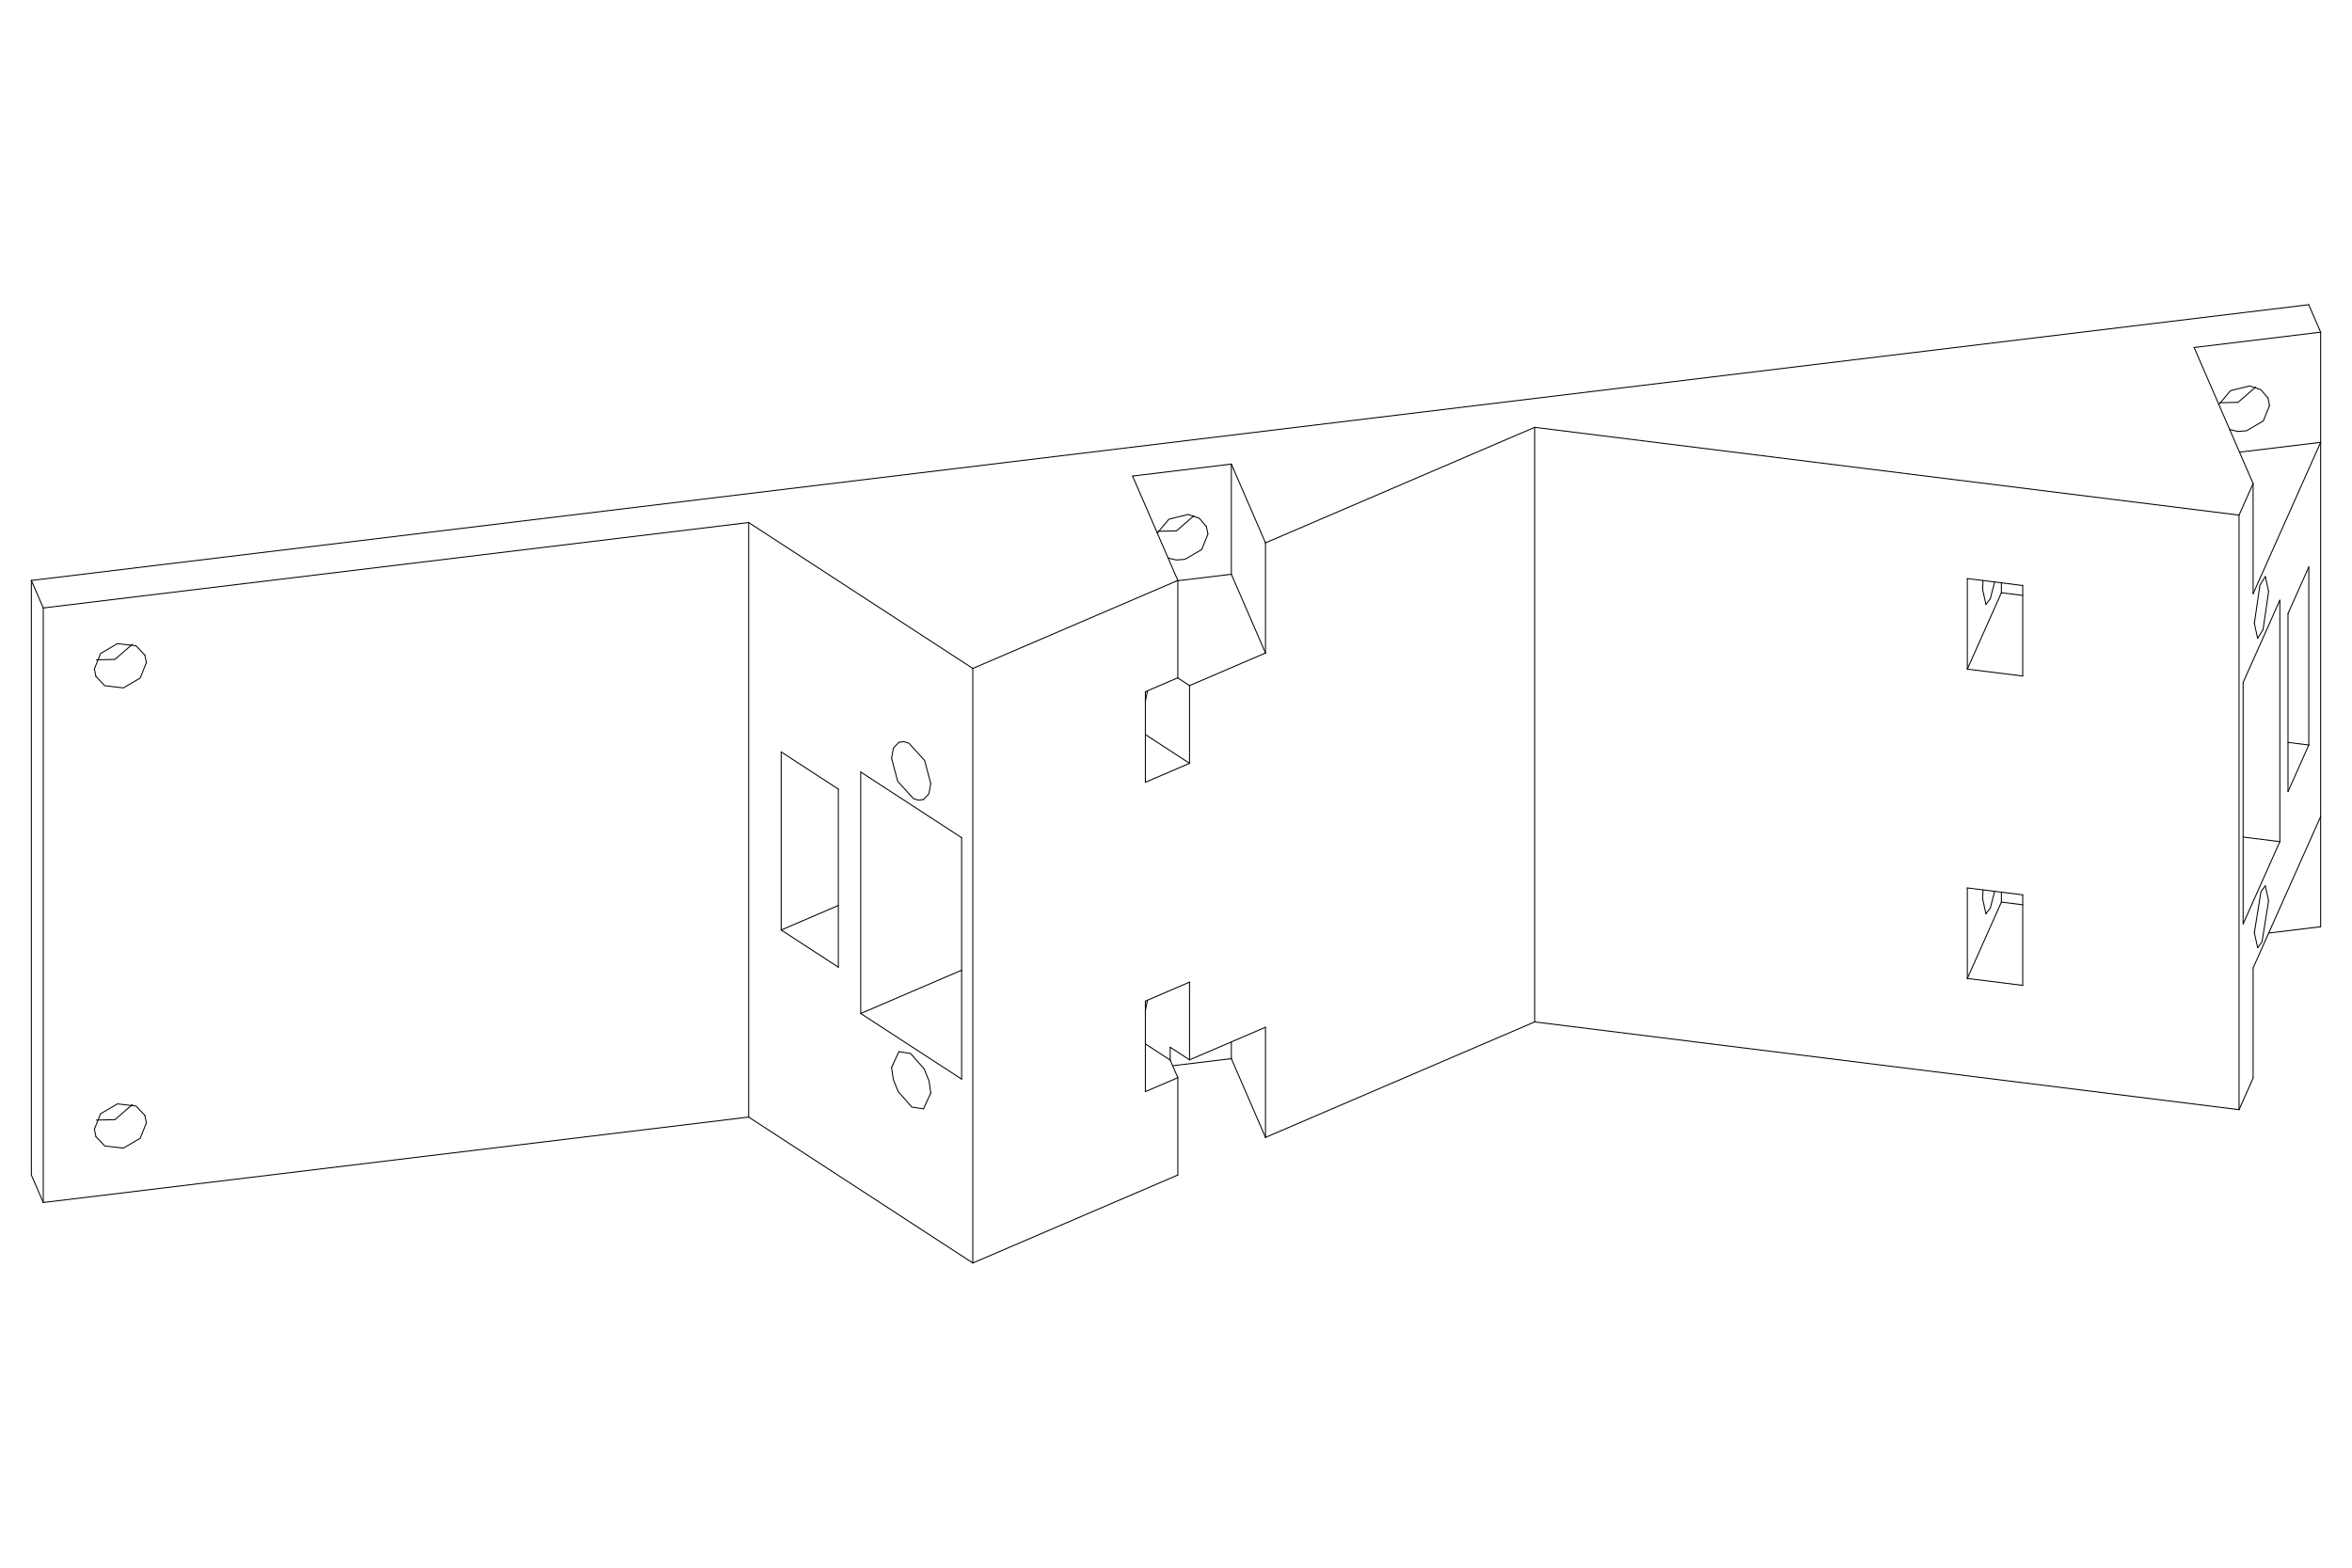
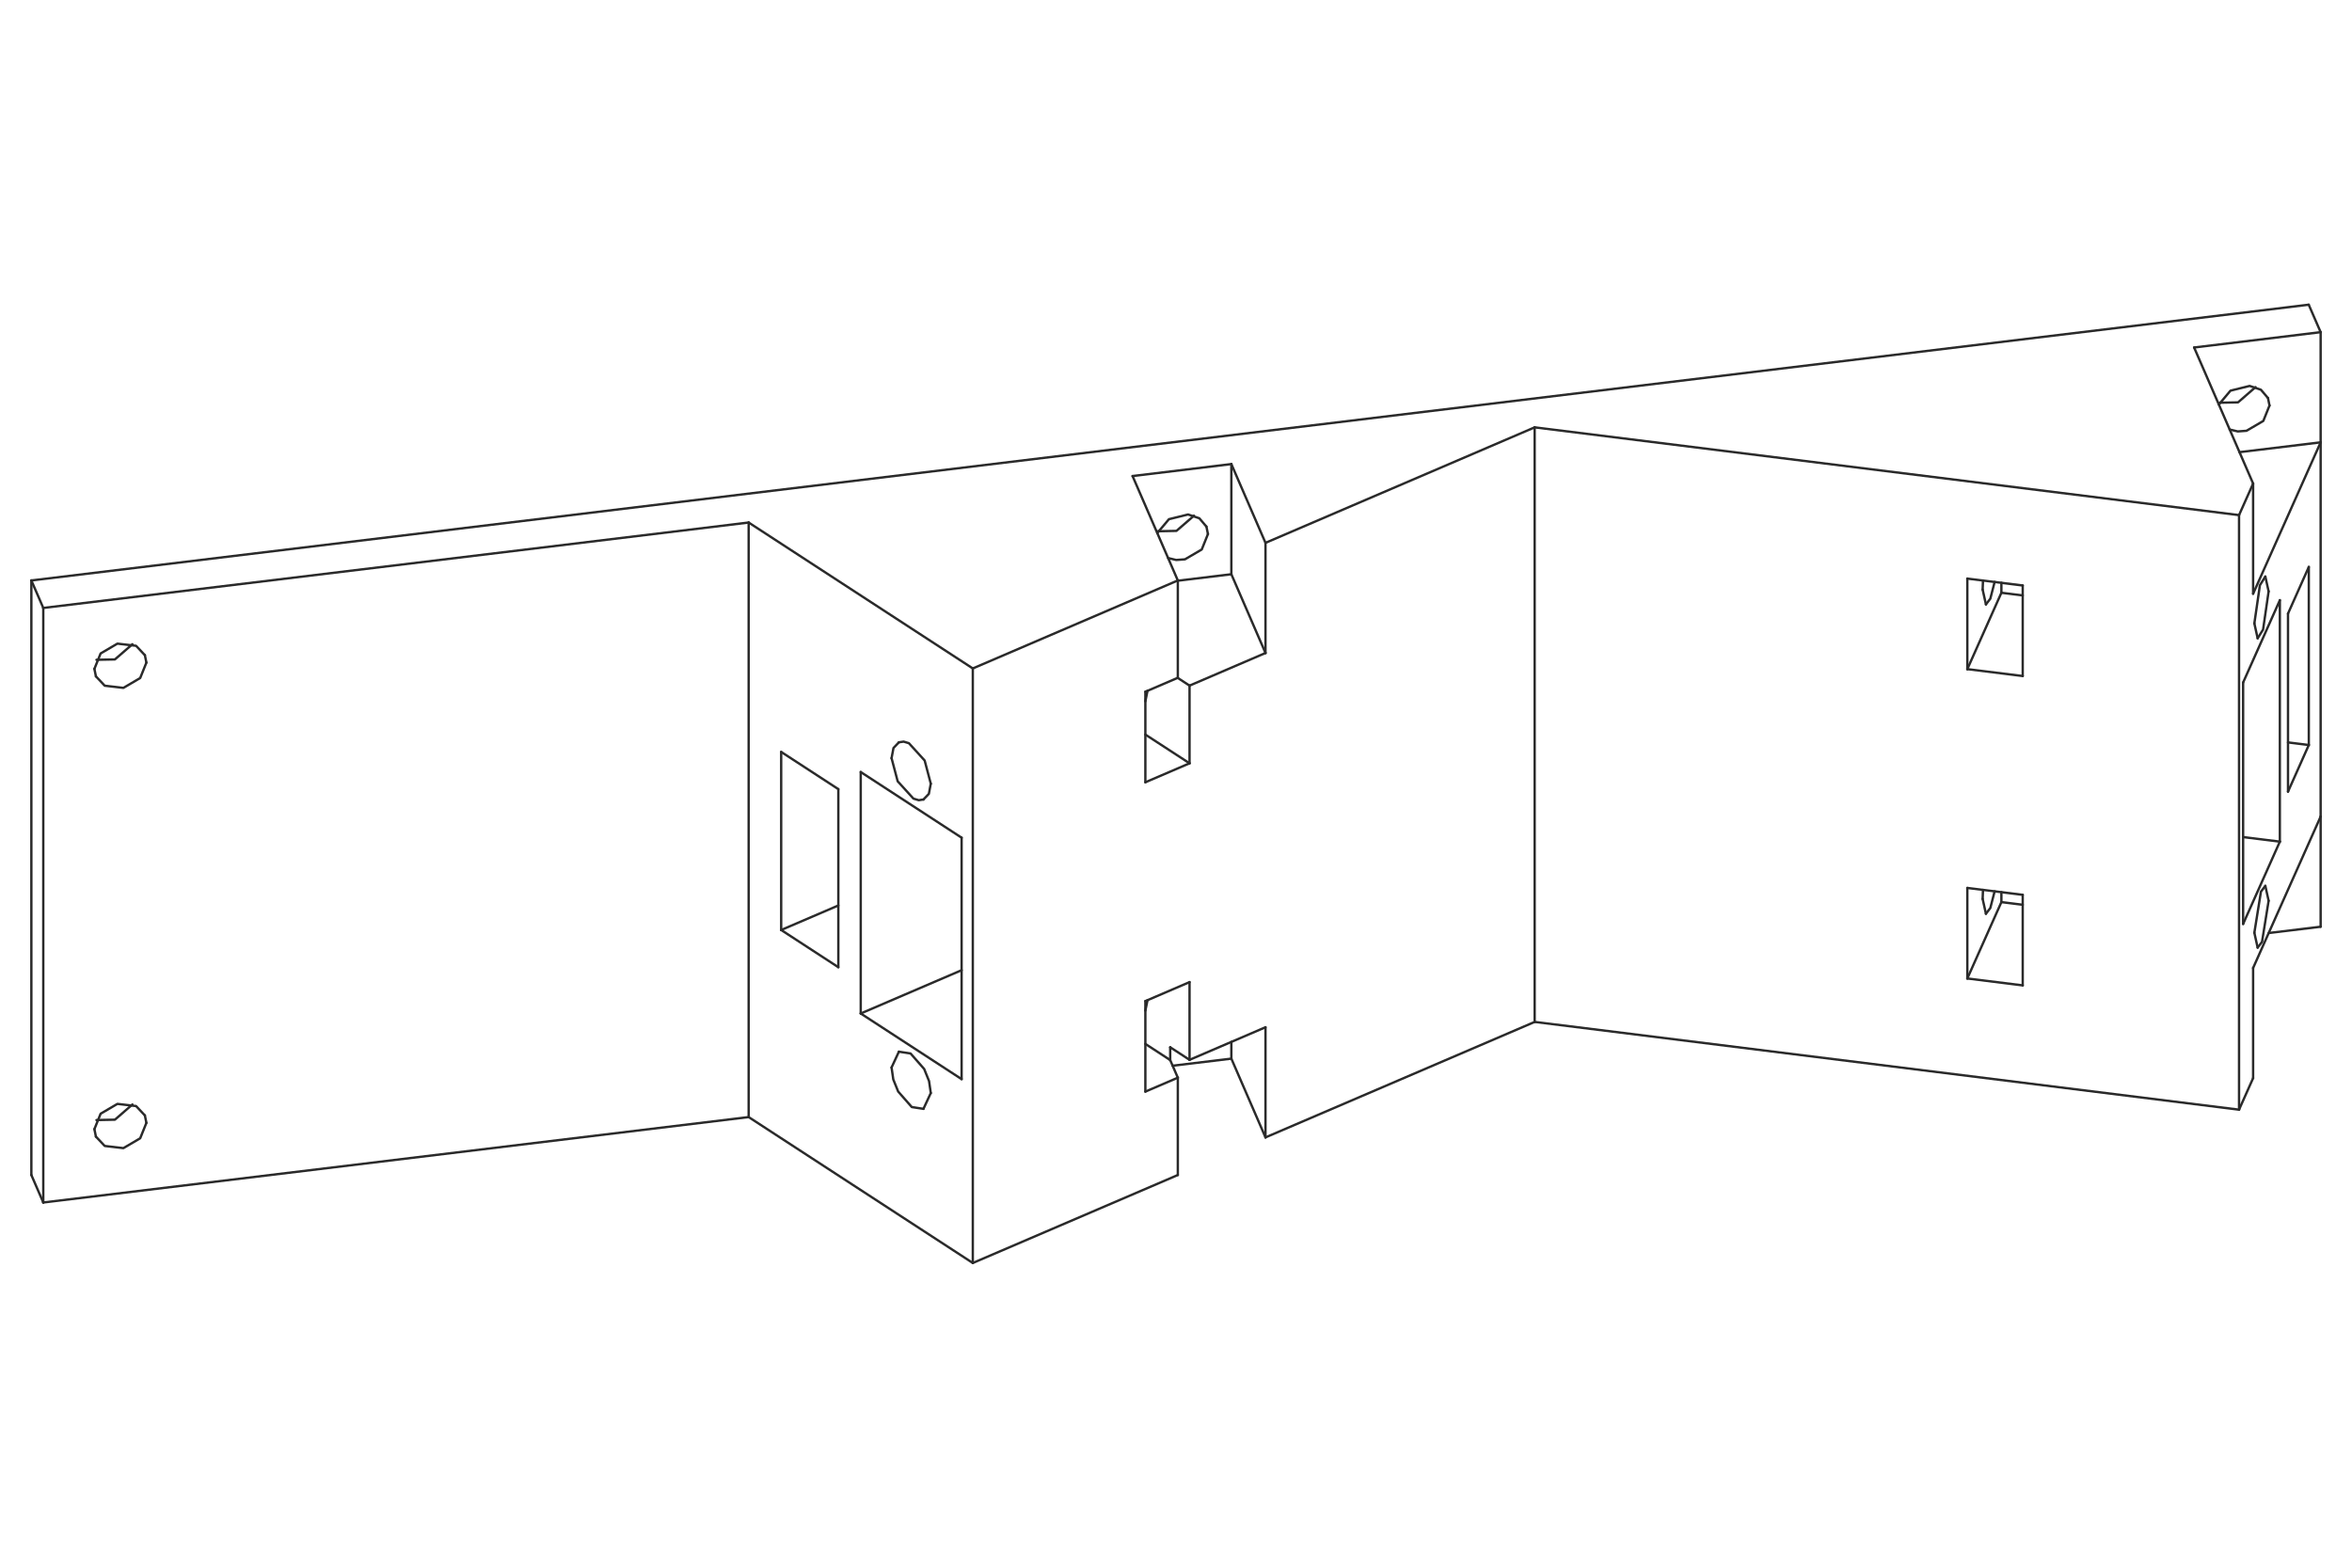
<svg xmlns="http://www.w3.org/2000/svg" width="1200" height="800" viewBox="0 0 1200 800" style="background: #ffffff;">
-   <path d="M 48.16,341.34 L 51.33,333.47 L 59.90,328.45 L 69.42,329.55 L 73.91,334.33" fill="none" stroke="#000000" stroke-width="0.5" stroke-linecap="round" stroke-linejoin="round" />
-   <path d="M 73.91,334.33 L 74.69,338.13" fill="none" stroke="#000000" stroke-width="0.5" stroke-linecap="round" stroke-linejoin="round" />
-   <path d="M 48.16,576.22 L 51.33,568.34 L 59.90,563.32 L 69.42,564.42 L 73.91,569.20" fill="none" stroke="#000000" stroke-width="0.5" stroke-linecap="round" stroke-linejoin="round" />
-   <path d="M 73.91,569.20 L 74.69,573.00" fill="none" stroke="#000000" stroke-width="0.5" stroke-linecap="round" stroke-linejoin="round" />
-   <path d="M 590.45,272.03 L 596.39,264.95 L 606.17,262.54 L 611.91,264.48 L 615.52,268.73" fill="none" stroke="#000000" stroke-width="0.5" stroke-linecap="round" stroke-linejoin="round" />
-   <path d="M 615.52,268.73 L 616.30,272.53" fill="none" stroke="#000000" stroke-width="0.5" stroke-linecap="round" stroke-linejoin="round" />
-   <path d="M 1132.06,206.43 L 1138.00,199.36 L 1147.78,196.94 L 1153.52,198.88 L 1157.14,203.13" fill="none" stroke="#000000" stroke-width="0.5" stroke-linecap="round" stroke-linejoin="round" />
-   <path d="M 1157.14,203.13 L 1157.91,206.94" fill="none" stroke="#000000" stroke-width="0.5" stroke-linecap="round" stroke-linejoin="round" />
-   <path d="M 1011.73,296.25 L 1011.55,300.86" fill="none" stroke="#000000" stroke-width="0.5" stroke-linecap="round" stroke-linejoin="round" />
-   <path d="M 1011.73,454.12 L 1011.55,458.72" fill="none" stroke="#000000" stroke-width="0.5" stroke-linecap="round" stroke-linejoin="round" />
-   <path d="M 1150.18,318.13 L 1153.01,298.65 L 1155.78,294.21" fill="none" stroke="#000000" stroke-width="0.5" stroke-linecap="round" stroke-linejoin="round" />
-   <path d="M 1155.78,294.21 L 1157.46,301.79" fill="none" stroke="#000000" stroke-width="0.5" stroke-linecap="round" stroke-linejoin="round" />
-   <path d="M 1157.46,459.66 L 1155.78,452.07" fill="none" stroke="#000000" stroke-width="0.5" stroke-linecap="round" stroke-linejoin="round" />
-   <path d="M 1155.78,452.07 L 1153.55,455.00 L 1150.18,475.99" fill="none" stroke="#000000" stroke-width="0.5" stroke-linecap="round" stroke-linejoin="round" />
-   <path d="M 585.46,352.52 L 584.37,357.88" fill="none" stroke="#000000" stroke-width="0.5" stroke-linecap="round" stroke-linejoin="round" />
-   <path d="M 585.46,510.39 L 584.37,515.74" fill="none" stroke="#000000" stroke-width="0.5" stroke-linecap="round" stroke-linejoin="round" />
-   <path d="M 454.88,386.89 L 458.00,398.70 L 466.04,407.54 L 468.75,408.35 L 471.15,407.99" fill="none" stroke="#000000" stroke-width="0.5" stroke-linecap="round" stroke-linejoin="round" />
-   <path d="M 471.15,407.99 L 473.91,405.10 L 474.89,399.92" fill="none" stroke="#000000" stroke-width="0.5" stroke-linecap="round" stroke-linejoin="round" />
-   <path d="M 474.89,557.78 L 471.15,565.85" fill="none" stroke="#000000" stroke-width="0.5" stroke-linecap="round" stroke-linejoin="round" />
-   <path d="M 471.15,565.85 L 465.20,564.94 L 458.25,557.02 L 455.76,550.85 L 454.88,544.75" fill="none" stroke="#000000" stroke-width="0.5" stroke-linecap="round" stroke-linejoin="round" />
-   <path d="M 1132.44,205.51 L 1141.86,205.32 L 1150.78,197.56" fill="none" stroke="#000000" stroke-width="0.5" stroke-linecap="round" stroke-linejoin="round" />
-   <path d="M 49.22,571.57 L 58.63,571.38 L 67.56,563.62" fill="none" stroke="#000000" stroke-width="0.5" stroke-linecap="round" stroke-linejoin="round" />
-   <path d="M 590.83,271.10 L 600.24,270.91 L 609.17,263.16" fill="none" stroke="#000000" stroke-width="0.5" stroke-linecap="round" stroke-linejoin="round" />
-   <path d="M 49.22,336.70 L 58.63,336.51 L 67.56,328.75" fill="none" stroke="#000000" stroke-width="0.5" stroke-linecap="round" stroke-linejoin="round" />
-   <path d="M 16.00,296.21 L 16.00,599.62" fill="none" stroke="#000000" stroke-width="0.5" stroke-linecap="round" stroke-linejoin="round" />
-   <path d="M 16.00,296.21 L 1177.92,155.49" fill="none" stroke="#000000" stroke-width="0.5" stroke-linecap="round" stroke-linejoin="round" />
-   <path d="M 1177.92,155.49 L 1184.00,169.51" fill="none" stroke="#000000" stroke-width="0.5" stroke-linecap="round" stroke-linejoin="round" />
-   <path d="M 1184.00,169.51 L 1184.00,225.73" fill="none" stroke="#000000" stroke-width="0.5" stroke-linecap="round" stroke-linejoin="round" />
-   <path d="M 1184.00,225.73 L 1184.00,416.70" fill="none" stroke="#000000" stroke-width="0.5" stroke-linecap="round" stroke-linejoin="round" />
-   <path d="M 1184.00,472.92 L 1184.00,416.70" fill="none" stroke="#000000" stroke-width="0.5" stroke-linecap="round" stroke-linejoin="round" />
-   <path d="M 1144.45,471.50 L 1144.45,348.29" fill="none" stroke="#000000" stroke-width="0.5" stroke-linecap="round" stroke-linejoin="round" />
-   <path d="M 1163.19,429.49 L 1144.45,427.16" fill="none" stroke="#000000" stroke-width="0.5" stroke-linecap="round" stroke-linejoin="round" />
-   <path d="M 1163.19,429.49 L 1163.19,306.28" fill="none" stroke="#000000" stroke-width="0.5" stroke-linecap="round" stroke-linejoin="round" />
-   <path d="M 439.15,517.19 L 439.15,393.97" fill="none" stroke="#000000" stroke-width="0.5" stroke-linecap="round" stroke-linejoin="round" />
-   <path d="M 439.15,517.19 L 490.62,495.10" fill="none" stroke="#000000" stroke-width="0.5" stroke-linecap="round" stroke-linejoin="round" />
-   <path d="M 490.62,550.69 L 490.62,427.48" fill="none" stroke="#000000" stroke-width="0.5" stroke-linecap="round" stroke-linejoin="round" />
-   <path d="M 1167.35,403.99 L 1177.96,380.18" fill="none" stroke="#000000" stroke-width="0.5" stroke-linecap="round" stroke-linejoin="round" />
-   <path d="M 1177.96,380.18 L 1167.35,378.86" fill="none" stroke="#000000" stroke-width="0.5" stroke-linecap="round" stroke-linejoin="round" />
-   <path d="M 1167.35,313.12 L 1177.96,289.32" fill="none" stroke="#000000" stroke-width="0.5" stroke-linecap="round" stroke-linejoin="round" />
-   <path d="M 398.56,474.58 L 427.72,462.07" fill="none" stroke="#000000" stroke-width="0.5" stroke-linecap="round" stroke-linejoin="round" />
-   <path d="M 398.56,474.58 L 427.72,493.57" fill="none" stroke="#000000" stroke-width="0.5" stroke-linecap="round" stroke-linejoin="round" />
-   <path d="M 398.56,383.71 L 427.72,402.70" fill="none" stroke="#000000" stroke-width="0.5" stroke-linecap="round" stroke-linejoin="round" />
-   <path d="M 600.93,549.95 L 597.04,540.96" fill="none" stroke="#000000" stroke-width="0.5" stroke-linecap="round" stroke-linejoin="round" />
-   <path d="M 584.37,532.71 L 597.04,540.96" fill="none" stroke="#000000" stroke-width="0.5" stroke-linecap="round" stroke-linejoin="round" />
-   <path d="M 584.37,557.06 L 600.93,549.95" fill="none" stroke="#000000" stroke-width="0.5" stroke-linecap="round" stroke-linejoin="round" />
-   <path d="M 1144.45,348.29 L 1163.19,306.28" fill="none" stroke="#000000" stroke-width="0.5" stroke-linecap="round" stroke-linejoin="round" />
-   <path d="M 1144.45,471.50 L 1163.19,429.49" fill="none" stroke="#000000" stroke-width="0.5" stroke-linecap="round" stroke-linejoin="round" />
-   <path d="M 1167.35,403.99 L 1167.35,313.12" fill="none" stroke="#000000" stroke-width="0.5" stroke-linecap="round" stroke-linejoin="round" />
-   <path d="M 1177.96,380.18 L 1177.96,289.32" fill="none" stroke="#000000" stroke-width="0.5" stroke-linecap="round" stroke-linejoin="round" />
-   <path d="M 1150.18,475.99 L 1151.86,483.58" fill="none" stroke="#000000" stroke-width="0.5" stroke-linecap="round" stroke-linejoin="round" />
-   <path d="M 1151.86,483.58 L 1154.09,480.65 L 1157.46,459.66" fill="none" stroke="#000000" stroke-width="0.5" stroke-linecap="round" stroke-linejoin="round" />
-   <path d="M 1157.46,301.79 L 1154.63,321.28 L 1151.86,325.72" fill="none" stroke="#000000" stroke-width="0.5" stroke-linecap="round" stroke-linejoin="round" />
-   <path d="M 1151.86,325.72 L 1150.18,318.13" fill="none" stroke="#000000" stroke-width="0.5" stroke-linecap="round" stroke-linejoin="round" />
-   <path d="M 1149.55,550.18 L 1149.55,493.96" fill="none" stroke="#000000" stroke-width="0.5" stroke-linecap="round" stroke-linejoin="round" />
-   <path d="M 1184.00,416.70 L 1149.55,493.96" fill="none" stroke="#000000" stroke-width="0.5" stroke-linecap="round" stroke-linejoin="round" />
-   <path d="M 1184.00,225.73 L 1149.55,302.99" fill="none" stroke="#000000" stroke-width="0.5" stroke-linecap="round" stroke-linejoin="round" />
-   <path d="M 1149.55,246.77 L 1149.55,302.99" fill="none" stroke="#000000" stroke-width="0.5" stroke-linecap="round" stroke-linejoin="round" />
-   <path d="M 1142.37,262.86 L 1149.55,246.77" fill="none" stroke="#000000" stroke-width="0.5" stroke-linecap="round" stroke-linejoin="round" />
-   <path d="M 1142.37,262.86 L 1142.37,566.27" fill="none" stroke="#000000" stroke-width="0.5" stroke-linecap="round" stroke-linejoin="round" />
-   <path d="M 1142.37,566.27 L 1149.55,550.18" fill="none" stroke="#000000" stroke-width="0.5" stroke-linecap="round" stroke-linejoin="round" />
-   <path d="M 1184.00,472.92 L 1157.50,476.13" fill="none" stroke="#000000" stroke-width="0.5" stroke-linecap="round" stroke-linejoin="round" />
-   <path d="M 782.99,521.49 L 1142.37,566.27" fill="none" stroke="#000000" stroke-width="0.5" stroke-linecap="round" stroke-linejoin="round" />
-   <path d="M 645.66,580.42 L 782.99,521.49" fill="none" stroke="#000000" stroke-width="0.5" stroke-linecap="round" stroke-linejoin="round" />
-   <path d="M 645.66,580.42 L 628.24,540.23" fill="none" stroke="#000000" stroke-width="0.5" stroke-linecap="round" stroke-linejoin="round" />
-   <path d="M 628.24,540.23 L 598.29,543.85" fill="none" stroke="#000000" stroke-width="0.5" stroke-linecap="round" stroke-linejoin="round" />
-   <path d="M 496.33,644.51 L 600.93,599.62" fill="none" stroke="#000000" stroke-width="0.5" stroke-linecap="round" stroke-linejoin="round" />
-   <path d="M 381.97,570.05 L 496.33,644.51" fill="none" stroke="#000000" stroke-width="0.5" stroke-linecap="round" stroke-linejoin="round" />
-   <path d="M 22.08,613.64 L 381.97,570.05" fill="none" stroke="#000000" stroke-width="0.5" stroke-linecap="round" stroke-linejoin="round" />
-   <path d="M 16.00,599.62 L 22.08,613.64" fill="none" stroke="#000000" stroke-width="0.5" stroke-linecap="round" stroke-linejoin="round" />
-   <path d="M 454.88,544.75 L 458.62,536.68" fill="none" stroke="#000000" stroke-width="0.5" stroke-linecap="round" stroke-linejoin="round" />
-   <path d="M 458.62,536.68 L 464.57,537.59 L 471.52,545.51 L 474.01,551.68 L 474.89,557.78" fill="none" stroke="#000000" stroke-width="0.5" stroke-linecap="round" stroke-linejoin="round" />
-   <path d="M 474.89,399.92 L 471.77,388.10 L 463.73,379.26 L 461.02,378.45 L 458.62,378.81" fill="none" stroke="#000000" stroke-width="0.5" stroke-linecap="round" stroke-linejoin="round" />
-   <path d="M 458.62,378.81 L 455.86,381.70 L 454.88,386.89" fill="none" stroke="#000000" stroke-width="0.5" stroke-linecap="round" stroke-linejoin="round" />
-   <path d="M 606.91,540.84 L 606.91,501.18" fill="none" stroke="#000000" stroke-width="0.5" stroke-linecap="round" stroke-linejoin="round" />
-   <path d="M 597.04,540.96 L 597.04,534.42" fill="none" stroke="#000000" stroke-width="0.5" stroke-linecap="round" stroke-linejoin="round" />
-   <path d="M 606.91,540.84 L 597.04,534.42" fill="none" stroke="#000000" stroke-width="0.5" stroke-linecap="round" stroke-linejoin="round" />
-   <path d="M 584.37,510.86 L 606.91,501.18" fill="none" stroke="#000000" stroke-width="0.5" stroke-linecap="round" stroke-linejoin="round" />
-   <path d="M 584.37,557.06 L 584.37,510.86" fill="none" stroke="#000000" stroke-width="0.5" stroke-linecap="round" stroke-linejoin="round" />
-   <path d="M 584.37,399.20 L 584.37,352.99" fill="none" stroke="#000000" stroke-width="0.5" stroke-linecap="round" stroke-linejoin="round" />
-   <path d="M 584.37,399.20 L 606.91,389.52" fill="none" stroke="#000000" stroke-width="0.5" stroke-linecap="round" stroke-linejoin="round" />
-   <path d="M 584.37,374.85 L 606.91,389.52" fill="none" stroke="#000000" stroke-width="0.5" stroke-linecap="round" stroke-linejoin="round" />
-   <path d="M 606.91,389.52 L 606.91,349.87" fill="none" stroke="#000000" stroke-width="0.5" stroke-linecap="round" stroke-linejoin="round" />
-   <path d="M 606.91,349.87 L 600.85,345.92" fill="none" stroke="#000000" stroke-width="0.5" stroke-linecap="round" stroke-linejoin="round" />
-   <path d="M 584.37,352.99 L 600.93,345.88" fill="none" stroke="#000000" stroke-width="0.5" stroke-linecap="round" stroke-linejoin="round" />
-   <path d="M 782.99,218.08 L 782.99,521.49" fill="none" stroke="#000000" stroke-width="0.5" stroke-linecap="round" stroke-linejoin="round" />
-   <path d="M 782.99,218.08 L 1142.37,262.86" fill="none" stroke="#000000" stroke-width="0.5" stroke-linecap="round" stroke-linejoin="round" />
-   <path d="M 1003.74,499.32 L 1003.74,453.12" fill="none" stroke="#000000" stroke-width="0.5" stroke-linecap="round" stroke-linejoin="round" />
-   <path d="M 1032.00,456.64 L 1003.74,453.12" fill="none" stroke="#000000" stroke-width="0.5" stroke-linecap="round" stroke-linejoin="round" />
-   <path d="M 1032.00,502.85 L 1032.00,456.64" fill="none" stroke="#000000" stroke-width="0.5" stroke-linecap="round" stroke-linejoin="round" />
-   <path d="M 1032.00,502.85 L 1003.74,499.32" fill="none" stroke="#000000" stroke-width="0.5" stroke-linecap="round" stroke-linejoin="round" />
-   <path d="M 1032.00,344.98 L 1032.00,298.78" fill="none" stroke="#000000" stroke-width="0.5" stroke-linecap="round" stroke-linejoin="round" />
-   <path d="M 1032.00,344.98 L 1003.74,341.46" fill="none" stroke="#000000" stroke-width="0.5" stroke-linecap="round" stroke-linejoin="round" />
-   <path d="M 1003.74,341.46 L 1003.74,295.26" fill="none" stroke="#000000" stroke-width="0.5" stroke-linecap="round" stroke-linejoin="round" />
-   <path d="M 1032.00,298.78 L 1003.74,295.26" fill="none" stroke="#000000" stroke-width="0.5" stroke-linecap="round" stroke-linejoin="round" />
-   <path d="M 16.00,296.21 L 22.08,310.24" fill="none" stroke="#000000" stroke-width="0.5" stroke-linecap="round" stroke-linejoin="round" />
-   <path d="M 22.08,310.24 L 381.97,266.65" fill="none" stroke="#000000" stroke-width="0.5" stroke-linecap="round" stroke-linejoin="round" />
-   <path d="M 381.97,266.65 L 496.33,341.11" fill="none" stroke="#000000" stroke-width="0.5" stroke-linecap="round" stroke-linejoin="round" />
-   <path d="M 496.33,341.11 L 600.93,296.21" fill="none" stroke="#000000" stroke-width="0.5" stroke-linecap="round" stroke-linejoin="round" />
-   <path d="M 600.93,296.21 L 577.84,242.93" fill="none" stroke="#000000" stroke-width="0.5" stroke-linecap="round" stroke-linejoin="round" />
-   <path d="M 577.84,242.93 L 628.24,236.82" fill="none" stroke="#000000" stroke-width="0.5" stroke-linecap="round" stroke-linejoin="round" />
-   <path d="M 645.66,277.02 L 628.24,236.82" fill="none" stroke="#000000" stroke-width="0.5" stroke-linecap="round" stroke-linejoin="round" />
-   <path d="M 645.66,277.02 L 782.99,218.08" fill="none" stroke="#000000" stroke-width="0.5" stroke-linecap="round" stroke-linejoin="round" />
-   <path d="M 1149.55,246.77 L 1119.45,177.33" fill="none" stroke="#000000" stroke-width="0.5" stroke-linecap="round" stroke-linejoin="round" />
-   <path d="M 1184.00,169.51 L 1119.45,177.33" fill="none" stroke="#000000" stroke-width="0.5" stroke-linecap="round" stroke-linejoin="round" />
-   <path d="M 74.69,338.13 L 71.53,346.00 L 62.96,351.03 L 53.43,349.92 L 48.94,345.15" fill="none" stroke="#000000" stroke-width="0.5" stroke-linecap="round" stroke-linejoin="round" />
-   <path d="M 48.94,345.15 L 48.16,341.34" fill="none" stroke="#000000" stroke-width="0.5" stroke-linecap="round" stroke-linejoin="round" />
-   <path d="M 74.69,573.00 L 71.53,580.87 L 62.96,585.90 L 53.43,584.79 L 48.94,580.02" fill="none" stroke="#000000" stroke-width="0.5" stroke-linecap="round" stroke-linejoin="round" />
-   <path d="M 48.94,580.02 L 48.16,576.22" fill="none" stroke="#000000" stroke-width="0.5" stroke-linecap="round" stroke-linejoin="round" />
-   <path d="M 22.08,310.24 L 22.08,613.64" fill="none" stroke="#000000" stroke-width="0.5" stroke-linecap="round" stroke-linejoin="round" />
-   <path d="M 381.97,266.65 L 381.97,570.05" fill="none" stroke="#000000" stroke-width="0.5" stroke-linecap="round" stroke-linejoin="round" />
-   <path d="M 398.56,474.58 L 398.56,383.71" fill="none" stroke="#000000" stroke-width="0.5" stroke-linecap="round" stroke-linejoin="round" />
-   <path d="M 427.72,493.57 L 427.72,402.70" fill="none" stroke="#000000" stroke-width="0.5" stroke-linecap="round" stroke-linejoin="round" />
-   <path d="M 439.15,393.97 L 490.62,427.48" fill="none" stroke="#000000" stroke-width="0.5" stroke-linecap="round" stroke-linejoin="round" />
-   <path d="M 439.15,517.19 L 490.62,550.69" fill="none" stroke="#000000" stroke-width="0.5" stroke-linecap="round" stroke-linejoin="round" />
-   <path d="M 496.33,341.11 L 496.33,644.51" fill="none" stroke="#000000" stroke-width="0.5" stroke-linecap="round" stroke-linejoin="round" />
-   <path d="M 600.93,599.62 L 600.93,549.95" fill="none" stroke="#000000" stroke-width="0.5" stroke-linecap="round" stroke-linejoin="round" />
-   <path d="M 645.66,524.21 L 606.91,540.84" fill="none" stroke="#000000" stroke-width="0.5" stroke-linecap="round" stroke-linejoin="round" />
-   <path d="M 645.66,580.42 L 645.66,524.21" fill="none" stroke="#000000" stroke-width="0.5" stroke-linecap="round" stroke-linejoin="round" />
-   <path d="M 645.66,277.02 L 645.66,333.23" fill="none" stroke="#000000" stroke-width="0.5" stroke-linecap="round" stroke-linejoin="round" />
-   <path d="M 645.66,333.23 L 606.91,349.87" fill="none" stroke="#000000" stroke-width="0.5" stroke-linecap="round" stroke-linejoin="round" />
-   <path d="M 600.93,296.21 L 600.93,345.88" fill="none" stroke="#000000" stroke-width="0.5" stroke-linecap="round" stroke-linejoin="round" />
-   <path d="M 1021.12,302.49 L 1003.74,341.46" fill="none" stroke="#000000" stroke-width="0.5" stroke-linecap="round" stroke-linejoin="round" />
-   <path d="M 1021.12,302.49 L 1021.12,297.42" fill="none" stroke="#000000" stroke-width="0.5" stroke-linecap="round" stroke-linejoin="round" />
-   <path d="M 1011.55,300.86 L 1013.23,308.44" fill="none" stroke="#000000" stroke-width="0.5" stroke-linecap="round" stroke-linejoin="round" />
-   <path d="M 1013.23,308.44 L 1015.47,305.51 L 1017.67,296.99" fill="none" stroke="#000000" stroke-width="0.5" stroke-linecap="round" stroke-linejoin="round" />
-   <path d="M 1032.00,303.84 L 1021.12,302.49" fill="none" stroke="#000000" stroke-width="0.5" stroke-linecap="round" stroke-linejoin="round" />
-   <path d="M 1032.00,461.71 L 1021.12,460.35" fill="none" stroke="#000000" stroke-width="0.5" stroke-linecap="round" stroke-linejoin="round" />
-   <path d="M 1021.12,460.35 L 1021.12,455.29" fill="none" stroke="#000000" stroke-width="0.5" stroke-linecap="round" stroke-linejoin="round" />
-   <path d="M 1021.12,460.35 L 1003.74,499.32" fill="none" stroke="#000000" stroke-width="0.5" stroke-linecap="round" stroke-linejoin="round" />
-   <path d="M 1011.55,458.72 L 1013.23,466.30" fill="none" stroke="#000000" stroke-width="0.5" stroke-linecap="round" stroke-linejoin="round" />
-   <path d="M 1013.23,466.30 L 1015.47,463.37 L 1017.67,454.86" fill="none" stroke="#000000" stroke-width="0.5" stroke-linecap="round" stroke-linejoin="round" />
-   <path d="M 628.24,540.23 L 628.24,531.69" fill="none" stroke="#000000" stroke-width="0.5" stroke-linecap="round" stroke-linejoin="round" />
-   <path d="M 628.24,236.82 L 628.24,293.04" fill="none" stroke="#000000" stroke-width="0.5" stroke-linecap="round" stroke-linejoin="round" />
-   <path d="M 645.66,333.23 L 628.24,293.04" fill="none" stroke="#000000" stroke-width="0.5" stroke-linecap="round" stroke-linejoin="round" />
-   <path d="M 628.24,293.04 L 600.93,296.34" fill="none" stroke="#000000" stroke-width="0.5" stroke-linecap="round" stroke-linejoin="round" />
-   <path d="M 616.30,272.53 L 613.14,280.41 L 604.57,285.43 L 600.10,285.76 L 595.98,284.77" fill="none" stroke="#000000" stroke-width="0.5" stroke-linecap="round" stroke-linejoin="round" />
-   <path d="M 1184.00,225.73 L 1142.60,230.74" fill="none" stroke="#000000" stroke-width="0.5" stroke-linecap="round" stroke-linejoin="round" />
-   <path d="M 1157.91,206.94 L 1154.75,214.81 L 1146.18,219.83 L 1141.72,220.16 L 1137.59,219.18" fill="none" stroke="#000000" stroke-width="0.5" stroke-linecap="round" stroke-linejoin="round" />
+   <path d="M 48.16,341.34 L 51.33,333.47 L 59.90,328.45 L 69.42,329.55 L 73.91,334.33" fill="none" stroke="#2a2a2a" stroke-width="1.2" stroke-linecap="round" stroke-linejoin="round" />
+   <path d="M 73.91,334.33 L 74.69,338.13" fill="none" stroke="#2a2a2a" stroke-width="1.2" stroke-linecap="round" stroke-linejoin="round" />
+   <path d="M 48.16,576.22 L 51.33,568.34 L 59.90,563.32 L 69.42,564.42 L 73.91,569.20" fill="none" stroke="#2a2a2a" stroke-width="1.2" stroke-linecap="round" stroke-linejoin="round" />
+   <path d="M 73.91,569.20 L 74.69,573.00" fill="none" stroke="#2a2a2a" stroke-width="1.2" stroke-linecap="round" stroke-linejoin="round" />
+   <path d="M 590.45,272.03 L 596.39,264.95 L 606.17,262.54 L 611.91,264.48 L 615.52,268.73" fill="none" stroke="#2a2a2a" stroke-width="1.2" stroke-linecap="round" stroke-linejoin="round" />
+   <path d="M 615.52,268.73 L 616.30,272.53" fill="none" stroke="#2a2a2a" stroke-width="1.2" stroke-linecap="round" stroke-linejoin="round" />
+   <path d="M 1132.06,206.43 L 1138.00,199.36 L 1147.78,196.94 L 1153.52,198.88 L 1157.14,203.13" fill="none" stroke="#2a2a2a" stroke-width="1.2" stroke-linecap="round" stroke-linejoin="round" />
+   <path d="M 1157.14,203.13 L 1157.91,206.94" fill="none" stroke="#2a2a2a" stroke-width="1.2" stroke-linecap="round" stroke-linejoin="round" />
+   <path d="M 1011.73,296.25 L 1011.55,300.86" fill="none" stroke="#2a2a2a" stroke-width="1.2" stroke-linecap="round" stroke-linejoin="round" />
+   <path d="M 1011.73,454.12 L 1011.55,458.72" fill="none" stroke="#2a2a2a" stroke-width="1.2" stroke-linecap="round" stroke-linejoin="round" />
+   <path d="M 1150.18,318.13 L 1153.01,298.65 L 1155.78,294.21" fill="none" stroke="#2a2a2a" stroke-width="1.2" stroke-linecap="round" stroke-linejoin="round" />
+   <path d="M 1155.78,294.21 L 1157.46,301.79" fill="none" stroke="#2a2a2a" stroke-width="1.2" stroke-linecap="round" stroke-linejoin="round" />
+   <path d="M 1157.46,459.66 L 1155.78,452.07" fill="none" stroke="#2a2a2a" stroke-width="1.2" stroke-linecap="round" stroke-linejoin="round" />
+   <path d="M 1155.78,452.07 L 1153.55,455.00 L 1150.18,475.99" fill="none" stroke="#2a2a2a" stroke-width="1.2" stroke-linecap="round" stroke-linejoin="round" />
+   <path d="M 585.46,352.52 L 584.37,357.88" fill="none" stroke="#2a2a2a" stroke-width="1.2" stroke-linecap="round" stroke-linejoin="round" />
+   <path d="M 585.46,510.39 L 584.37,515.74" fill="none" stroke="#2a2a2a" stroke-width="1.2" stroke-linecap="round" stroke-linejoin="round" />
+   <path d="M 454.88,386.89 L 458.00,398.70 L 466.04,407.54 L 468.75,408.35 L 471.15,407.99" fill="none" stroke="#2a2a2a" stroke-width="1.2" stroke-linecap="round" stroke-linejoin="round" />
+   <path d="M 471.15,407.99 L 473.91,405.10 L 474.89,399.92" fill="none" stroke="#2a2a2a" stroke-width="1.2" stroke-linecap="round" stroke-linejoin="round" />
+   <path d="M 474.89,557.78 L 471.15,565.85" fill="none" stroke="#2a2a2a" stroke-width="1.2" stroke-linecap="round" stroke-linejoin="round" />
+   <path d="M 471.15,565.85 L 465.20,564.94 L 458.25,557.02 L 455.76,550.85 L 454.88,544.75" fill="none" stroke="#2a2a2a" stroke-width="1.2" stroke-linecap="round" stroke-linejoin="round" />
+   <path d="M 1132.44,205.51 L 1141.86,205.32 L 1150.78,197.56" fill="none" stroke="#2a2a2a" stroke-width="1.2" stroke-linecap="round" stroke-linejoin="round" />
+   <path d="M 49.22,571.57 L 58.63,571.38 L 67.56,563.62" fill="none" stroke="#2a2a2a" stroke-width="1.2" stroke-linecap="round" stroke-linejoin="round" />
+   <path d="M 590.83,271.10 L 600.24,270.91 L 609.17,263.16" fill="none" stroke="#2a2a2a" stroke-width="1.2" stroke-linecap="round" stroke-linejoin="round" />
+   <path d="M 49.22,336.70 L 58.63,336.51 L 67.56,328.75" fill="none" stroke="#2a2a2a" stroke-width="1.2" stroke-linecap="round" stroke-linejoin="round" />
+   <path d="M 16.00,296.21 L 16.00,599.62" fill="none" stroke="#2a2a2a" stroke-width="1.2" stroke-linecap="round" stroke-linejoin="round" />
+   <path d="M 16.00,296.21 L 1177.92,155.49" fill="none" stroke="#2a2a2a" stroke-width="1.2" stroke-linecap="round" stroke-linejoin="round" />
+   <path d="M 1177.92,155.49 L 1184.00,169.51" fill="none" stroke="#2a2a2a" stroke-width="1.2" stroke-linecap="round" stroke-linejoin="round" />
+   <path d="M 1184.00,169.51 L 1184.00,225.73" fill="none" stroke="#2a2a2a" stroke-width="1.2" stroke-linecap="round" stroke-linejoin="round" />
+   <path d="M 1184.00,225.73 L 1184.00,416.70" fill="none" stroke="#2a2a2a" stroke-width="1.2" stroke-linecap="round" stroke-linejoin="round" />
+   <path d="M 1184.00,472.92 L 1184.00,416.70" fill="none" stroke="#2a2a2a" stroke-width="1.2" stroke-linecap="round" stroke-linejoin="round" />
+   <path d="M 1144.45,471.50 L 1144.45,348.29" fill="none" stroke="#2a2a2a" stroke-width="1.2" stroke-linecap="round" stroke-linejoin="round" />
+   <path d="M 1163.19,429.49 L 1144.45,427.16" fill="none" stroke="#2a2a2a" stroke-width="1.2" stroke-linecap="round" stroke-linejoin="round" />
+   <path d="M 1163.19,429.49 L 1163.19,306.28" fill="none" stroke="#2a2a2a" stroke-width="1.2" stroke-linecap="round" stroke-linejoin="round" />
+   <path d="M 439.15,517.19 L 439.15,393.97" fill="none" stroke="#2a2a2a" stroke-width="1.2" stroke-linecap="round" stroke-linejoin="round" />
+   <path d="M 439.15,517.19 L 490.62,495.10" fill="none" stroke="#2a2a2a" stroke-width="1.2" stroke-linecap="round" stroke-linejoin="round" />
+   <path d="M 490.62,550.69 L 490.62,427.48" fill="none" stroke="#2a2a2a" stroke-width="1.2" stroke-linecap="round" stroke-linejoin="round" />
+   <path d="M 1167.35,403.99 L 1177.96,380.18" fill="none" stroke="#2a2a2a" stroke-width="1.2" stroke-linecap="round" stroke-linejoin="round" />
+   <path d="M 1177.96,380.18 L 1167.35,378.86" fill="none" stroke="#2a2a2a" stroke-width="1.2" stroke-linecap="round" stroke-linejoin="round" />
+   <path d="M 1167.35,313.12 L 1177.96,289.32" fill="none" stroke="#2a2a2a" stroke-width="1.2" stroke-linecap="round" stroke-linejoin="round" />
+   <path d="M 398.56,474.58 L 427.72,462.07" fill="none" stroke="#2a2a2a" stroke-width="1.2" stroke-linecap="round" stroke-linejoin="round" />
+   <path d="M 398.56,474.58 L 427.72,493.57" fill="none" stroke="#2a2a2a" stroke-width="1.2" stroke-linecap="round" stroke-linejoin="round" />
+   <path d="M 398.56,383.71 L 427.72,402.70" fill="none" stroke="#2a2a2a" stroke-width="1.2" stroke-linecap="round" stroke-linejoin="round" />
+   <path d="M 600.93,549.95 L 597.04,540.96" fill="none" stroke="#2a2a2a" stroke-width="1.2" stroke-linecap="round" stroke-linejoin="round" />
+   <path d="M 584.37,532.71 L 597.04,540.96" fill="none" stroke="#2a2a2a" stroke-width="1.2" stroke-linecap="round" stroke-linejoin="round" />
+   <path d="M 584.37,557.06 L 600.93,549.95" fill="none" stroke="#2a2a2a" stroke-width="1.2" stroke-linecap="round" stroke-linejoin="round" />
+   <path d="M 1144.45,348.29 L 1163.19,306.28" fill="none" stroke="#2a2a2a" stroke-width="1.2" stroke-linecap="round" stroke-linejoin="round" />
+   <path d="M 1144.45,471.50 L 1163.19,429.49" fill="none" stroke="#2a2a2a" stroke-width="1.2" stroke-linecap="round" stroke-linejoin="round" />
+   <path d="M 1167.35,403.99 L 1167.35,313.12" fill="none" stroke="#2a2a2a" stroke-width="1.2" stroke-linecap="round" stroke-linejoin="round" />
+   <path d="M 1177.96,380.18 L 1177.96,289.32" fill="none" stroke="#2a2a2a" stroke-width="1.2" stroke-linecap="round" stroke-linejoin="round" />
+   <path d="M 1150.18,475.99 L 1151.86,483.58" fill="none" stroke="#2a2a2a" stroke-width="1.2" stroke-linecap="round" stroke-linejoin="round" />
+   <path d="M 1151.86,483.58 L 1154.09,480.65 L 1157.46,459.66" fill="none" stroke="#2a2a2a" stroke-width="1.2" stroke-linecap="round" stroke-linejoin="round" />
+   <path d="M 1157.46,301.79 L 1154.63,321.28 L 1151.86,325.72" fill="none" stroke="#2a2a2a" stroke-width="1.2" stroke-linecap="round" stroke-linejoin="round" />
+   <path d="M 1151.86,325.72 L 1150.18,318.13" fill="none" stroke="#2a2a2a" stroke-width="1.2" stroke-linecap="round" stroke-linejoin="round" />
+   <path d="M 1149.55,550.18 L 1149.55,493.96" fill="none" stroke="#2a2a2a" stroke-width="1.2" stroke-linecap="round" stroke-linejoin="round" />
+   <path d="M 1184.00,416.70 L 1149.55,493.96" fill="none" stroke="#2a2a2a" stroke-width="1.2" stroke-linecap="round" stroke-linejoin="round" />
+   <path d="M 1184.00,225.73 L 1149.55,302.99" fill="none" stroke="#2a2a2a" stroke-width="1.2" stroke-linecap="round" stroke-linejoin="round" />
+   <path d="M 1149.55,246.77 L 1149.55,302.99" fill="none" stroke="#2a2a2a" stroke-width="1.2" stroke-linecap="round" stroke-linejoin="round" />
+   <path d="M 1142.37,262.86 L 1149.55,246.77" fill="none" stroke="#2a2a2a" stroke-width="1.2" stroke-linecap="round" stroke-linejoin="round" />
+   <path d="M 1142.37,262.86 L 1142.37,566.27" fill="none" stroke="#2a2a2a" stroke-width="1.2" stroke-linecap="round" stroke-linejoin="round" />
+   <path d="M 1142.37,566.27 L 1149.55,550.18" fill="none" stroke="#2a2a2a" stroke-width="1.2" stroke-linecap="round" stroke-linejoin="round" />
+   <path d="M 1184.00,472.92 L 1157.50,476.13" fill="none" stroke="#2a2a2a" stroke-width="1.2" stroke-linecap="round" stroke-linejoin="round" />
+   <path d="M 782.99,521.49 L 1142.37,566.27" fill="none" stroke="#2a2a2a" stroke-width="1.2" stroke-linecap="round" stroke-linejoin="round" />
+   <path d="M 645.66,580.42 L 782.99,521.49" fill="none" stroke="#2a2a2a" stroke-width="1.2" stroke-linecap="round" stroke-linejoin="round" />
+   <path d="M 645.66,580.42 L 628.24,540.23" fill="none" stroke="#2a2a2a" stroke-width="1.2" stroke-linecap="round" stroke-linejoin="round" />
+   <path d="M 628.24,540.23 L 598.29,543.85" fill="none" stroke="#2a2a2a" stroke-width="1.2" stroke-linecap="round" stroke-linejoin="round" />
+   <path d="M 496.33,644.51 L 600.93,599.62" fill="none" stroke="#2a2a2a" stroke-width="1.2" stroke-linecap="round" stroke-linejoin="round" />
+   <path d="M 381.97,570.05 L 496.33,644.51" fill="none" stroke="#2a2a2a" stroke-width="1.2" stroke-linecap="round" stroke-linejoin="round" />
+   <path d="M 22.08,613.64 L 381.97,570.05" fill="none" stroke="#2a2a2a" stroke-width="1.2" stroke-linecap="round" stroke-linejoin="round" />
+   <path d="M 16.00,599.62 L 22.08,613.64" fill="none" stroke="#2a2a2a" stroke-width="1.2" stroke-linecap="round" stroke-linejoin="round" />
+   <path d="M 454.88,544.75 L 458.62,536.68" fill="none" stroke="#2a2a2a" stroke-width="1.2" stroke-linecap="round" stroke-linejoin="round" />
+   <path d="M 458.62,536.68 L 464.57,537.59 L 471.52,545.51 L 474.01,551.68 L 474.89,557.78" fill="none" stroke="#2a2a2a" stroke-width="1.2" stroke-linecap="round" stroke-linejoin="round" />
+   <path d="M 474.89,399.92 L 471.77,388.10 L 463.73,379.26 L 461.02,378.45 L 458.62,378.81" fill="none" stroke="#2a2a2a" stroke-width="1.2" stroke-linecap="round" stroke-linejoin="round" />
+   <path d="M 458.62,378.81 L 455.86,381.70 L 454.88,386.89" fill="none" stroke="#2a2a2a" stroke-width="1.2" stroke-linecap="round" stroke-linejoin="round" />
+   <path d="M 606.91,540.84 L 606.91,501.18" fill="none" stroke="#2a2a2a" stroke-width="1.2" stroke-linecap="round" stroke-linejoin="round" />
+   <path d="M 597.04,540.96 L 597.04,534.42" fill="none" stroke="#2a2a2a" stroke-width="1.2" stroke-linecap="round" stroke-linejoin="round" />
+   <path d="M 606.91,540.84 L 597.04,534.42" fill="none" stroke="#2a2a2a" stroke-width="1.2" stroke-linecap="round" stroke-linejoin="round" />
+   <path d="M 584.37,510.86 L 606.91,501.18" fill="none" stroke="#2a2a2a" stroke-width="1.2" stroke-linecap="round" stroke-linejoin="round" />
+   <path d="M 584.37,557.06 L 584.37,510.86" fill="none" stroke="#2a2a2a" stroke-width="1.2" stroke-linecap="round" stroke-linejoin="round" />
+   <path d="M 584.37,399.20 L 584.37,352.99" fill="none" stroke="#2a2a2a" stroke-width="1.2" stroke-linecap="round" stroke-linejoin="round" />
+   <path d="M 584.37,399.20 L 606.91,389.52" fill="none" stroke="#2a2a2a" stroke-width="1.2" stroke-linecap="round" stroke-linejoin="round" />
+   <path d="M 584.37,374.85 L 606.91,389.52" fill="none" stroke="#2a2a2a" stroke-width="1.2" stroke-linecap="round" stroke-linejoin="round" />
+   <path d="M 606.91,389.52 L 606.91,349.87" fill="none" stroke="#2a2a2a" stroke-width="1.2" stroke-linecap="round" stroke-linejoin="round" />
+   <path d="M 606.91,349.87 L 600.85,345.92" fill="none" stroke="#2a2a2a" stroke-width="1.2" stroke-linecap="round" stroke-linejoin="round" />
+   <path d="M 584.37,352.99 L 600.93,345.88" fill="none" stroke="#2a2a2a" stroke-width="1.2" stroke-linecap="round" stroke-linejoin="round" />
+   <path d="M 782.99,218.08 L 782.99,521.49" fill="none" stroke="#2a2a2a" stroke-width="1.2" stroke-linecap="round" stroke-linejoin="round" />
+   <path d="M 782.99,218.08 L 1142.37,262.86" fill="none" stroke="#2a2a2a" stroke-width="1.2" stroke-linecap="round" stroke-linejoin="round" />
+   <path d="M 1003.74,499.32 L 1003.74,453.12" fill="none" stroke="#2a2a2a" stroke-width="1.2" stroke-linecap="round" stroke-linejoin="round" />
+   <path d="M 1032.00,456.64 L 1003.74,453.12" fill="none" stroke="#2a2a2a" stroke-width="1.2" stroke-linecap="round" stroke-linejoin="round" />
+   <path d="M 1032.00,502.85 L 1032.00,456.64" fill="none" stroke="#2a2a2a" stroke-width="1.2" stroke-linecap="round" stroke-linejoin="round" />
+   <path d="M 1032.00,502.85 L 1003.74,499.32" fill="none" stroke="#2a2a2a" stroke-width="1.2" stroke-linecap="round" stroke-linejoin="round" />
+   <path d="M 1032.00,344.98 L 1032.00,298.78" fill="none" stroke="#2a2a2a" stroke-width="1.2" stroke-linecap="round" stroke-linejoin="round" />
+   <path d="M 1032.00,344.98 L 1003.74,341.46" fill="none" stroke="#2a2a2a" stroke-width="1.2" stroke-linecap="round" stroke-linejoin="round" />
+   <path d="M 1003.74,341.46 L 1003.74,295.26" fill="none" stroke="#2a2a2a" stroke-width="1.2" stroke-linecap="round" stroke-linejoin="round" />
+   <path d="M 1032.00,298.78 L 1003.74,295.26" fill="none" stroke="#2a2a2a" stroke-width="1.2" stroke-linecap="round" stroke-linejoin="round" />
+   <path d="M 16.00,296.21 L 22.08,310.24" fill="none" stroke="#2a2a2a" stroke-width="1.2" stroke-linecap="round" stroke-linejoin="round" />
+   <path d="M 22.08,310.24 L 381.97,266.65" fill="none" stroke="#2a2a2a" stroke-width="1.2" stroke-linecap="round" stroke-linejoin="round" />
+   <path d="M 381.97,266.65 L 496.33,341.11" fill="none" stroke="#2a2a2a" stroke-width="1.2" stroke-linecap="round" stroke-linejoin="round" />
+   <path d="M 496.33,341.11 L 600.93,296.21" fill="none" stroke="#2a2a2a" stroke-width="1.2" stroke-linecap="round" stroke-linejoin="round" />
+   <path d="M 600.93,296.21 L 577.84,242.93" fill="none" stroke="#2a2a2a" stroke-width="1.2" stroke-linecap="round" stroke-linejoin="round" />
+   <path d="M 577.84,242.93 L 628.24,236.82" fill="none" stroke="#2a2a2a" stroke-width="1.2" stroke-linecap="round" stroke-linejoin="round" />
+   <path d="M 645.66,277.02 L 628.24,236.82" fill="none" stroke="#2a2a2a" stroke-width="1.2" stroke-linecap="round" stroke-linejoin="round" />
+   <path d="M 645.66,277.02 L 782.99,218.08" fill="none" stroke="#2a2a2a" stroke-width="1.2" stroke-linecap="round" stroke-linejoin="round" />
+   <path d="M 1149.55,246.77 L 1119.45,177.33" fill="none" stroke="#2a2a2a" stroke-width="1.2" stroke-linecap="round" stroke-linejoin="round" />
+   <path d="M 1184.00,169.51 L 1119.45,177.33" fill="none" stroke="#2a2a2a" stroke-width="1.2" stroke-linecap="round" stroke-linejoin="round" />
+   <path d="M 74.69,338.13 L 71.53,346.00 L 62.96,351.03 L 53.43,349.92 L 48.94,345.15" fill="none" stroke="#2a2a2a" stroke-width="1.2" stroke-linecap="round" stroke-linejoin="round" />
+   <path d="M 48.94,345.15 L 48.16,341.34" fill="none" stroke="#2a2a2a" stroke-width="1.2" stroke-linecap="round" stroke-linejoin="round" />
+   <path d="M 74.69,573.00 L 71.53,580.87 L 62.96,585.90 L 53.43,584.79 L 48.94,580.02" fill="none" stroke="#2a2a2a" stroke-width="1.2" stroke-linecap="round" stroke-linejoin="round" />
+   <path d="M 48.94,580.02 L 48.16,576.22" fill="none" stroke="#2a2a2a" stroke-width="1.2" stroke-linecap="round" stroke-linejoin="round" />
+   <path d="M 22.08,310.24 L 22.08,613.64" fill="none" stroke="#2a2a2a" stroke-width="1.2" stroke-linecap="round" stroke-linejoin="round" />
+   <path d="M 381.97,266.65 L 381.97,570.05" fill="none" stroke="#2a2a2a" stroke-width="1.2" stroke-linecap="round" stroke-linejoin="round" />
+   <path d="M 398.56,474.58 L 398.56,383.71" fill="none" stroke="#2a2a2a" stroke-width="1.2" stroke-linecap="round" stroke-linejoin="round" />
+   <path d="M 427.72,493.57 L 427.72,402.70" fill="none" stroke="#2a2a2a" stroke-width="1.2" stroke-linecap="round" stroke-linejoin="round" />
+   <path d="M 439.15,393.97 L 490.62,427.48" fill="none" stroke="#2a2a2a" stroke-width="1.2" stroke-linecap="round" stroke-linejoin="round" />
+   <path d="M 439.15,517.19 L 490.62,550.69" fill="none" stroke="#2a2a2a" stroke-width="1.2" stroke-linecap="round" stroke-linejoin="round" />
+   <path d="M 496.33,341.11 L 496.33,644.51" fill="none" stroke="#2a2a2a" stroke-width="1.2" stroke-linecap="round" stroke-linejoin="round" />
+   <path d="M 600.93,599.62 L 600.93,549.95" fill="none" stroke="#2a2a2a" stroke-width="1.2" stroke-linecap="round" stroke-linejoin="round" />
+   <path d="M 645.66,524.21 L 606.91,540.84" fill="none" stroke="#2a2a2a" stroke-width="1.2" stroke-linecap="round" stroke-linejoin="round" />
+   <path d="M 645.66,580.42 L 645.66,524.21" fill="none" stroke="#2a2a2a" stroke-width="1.2" stroke-linecap="round" stroke-linejoin="round" />
+   <path d="M 645.66,277.02 L 645.66,333.23" fill="none" stroke="#2a2a2a" stroke-width="1.2" stroke-linecap="round" stroke-linejoin="round" />
+   <path d="M 645.66,333.23 L 606.91,349.87" fill="none" stroke="#2a2a2a" stroke-width="1.2" stroke-linecap="round" stroke-linejoin="round" />
+   <path d="M 600.93,296.21 L 600.93,345.88" fill="none" stroke="#2a2a2a" stroke-width="1.2" stroke-linecap="round" stroke-linejoin="round" />
+   <path d="M 1021.12,302.49 L 1003.74,341.46" fill="none" stroke="#2a2a2a" stroke-width="1.2" stroke-linecap="round" stroke-linejoin="round" />
+   <path d="M 1021.12,302.49 L 1021.12,297.42" fill="none" stroke="#2a2a2a" stroke-width="1.2" stroke-linecap="round" stroke-linejoin="round" />
+   <path d="M 1011.55,300.86 L 1013.23,308.44" fill="none" stroke="#2a2a2a" stroke-width="1.2" stroke-linecap="round" stroke-linejoin="round" />
+   <path d="M 1013.23,308.44 L 1015.47,305.51 L 1017.67,296.99" fill="none" stroke="#2a2a2a" stroke-width="1.2" stroke-linecap="round" stroke-linejoin="round" />
+   <path d="M 1032.00,303.84 L 1021.12,302.49" fill="none" stroke="#2a2a2a" stroke-width="1.2" stroke-linecap="round" stroke-linejoin="round" />
+   <path d="M 1032.00,461.71 L 1021.12,460.35" fill="none" stroke="#2a2a2a" stroke-width="1.2" stroke-linecap="round" stroke-linejoin="round" />
+   <path d="M 1021.12,460.35 L 1021.12,455.29" fill="none" stroke="#2a2a2a" stroke-width="1.2" stroke-linecap="round" stroke-linejoin="round" />
+   <path d="M 1021.12,460.35 L 1003.74,499.32" fill="none" stroke="#2a2a2a" stroke-width="1.2" stroke-linecap="round" stroke-linejoin="round" />
+   <path d="M 1011.55,458.72 L 1013.23,466.30" fill="none" stroke="#2a2a2a" stroke-width="1.2" stroke-linecap="round" stroke-linejoin="round" />
+   <path d="M 1013.23,466.30 L 1015.47,463.37 L 1017.67,454.86" fill="none" stroke="#2a2a2a" stroke-width="1.2" stroke-linecap="round" stroke-linejoin="round" />
+   <path d="M 628.24,540.23 L 628.24,531.69" fill="none" stroke="#2a2a2a" stroke-width="1.2" stroke-linecap="round" stroke-linejoin="round" />
+   <path d="M 628.24,236.82 L 628.24,293.04" fill="none" stroke="#2a2a2a" stroke-width="1.2" stroke-linecap="round" stroke-linejoin="round" />
+   <path d="M 645.66,333.23 L 628.24,293.04" fill="none" stroke="#2a2a2a" stroke-width="1.2" stroke-linecap="round" stroke-linejoin="round" />
+   <path d="M 628.24,293.04 L 600.93,296.34" fill="none" stroke="#2a2a2a" stroke-width="1.2" stroke-linecap="round" stroke-linejoin="round" />
+   <path d="M 616.30,272.53 L 613.14,280.41 L 604.57,285.43 L 600.10,285.76 L 595.98,284.77" fill="none" stroke="#2a2a2a" stroke-width="1.2" stroke-linecap="round" stroke-linejoin="round" />
+   <path d="M 1184.00,225.73 L 1142.60,230.74" fill="none" stroke="#2a2a2a" stroke-width="1.2" stroke-linecap="round" stroke-linejoin="round" />
+   <path d="M 1157.91,206.94 L 1154.75,214.81 L 1146.18,219.83 L 1141.72,220.16 L 1137.59,219.18" fill="none" stroke="#2a2a2a" stroke-width="1.2" stroke-linecap="round" stroke-linejoin="round" />
</svg>
